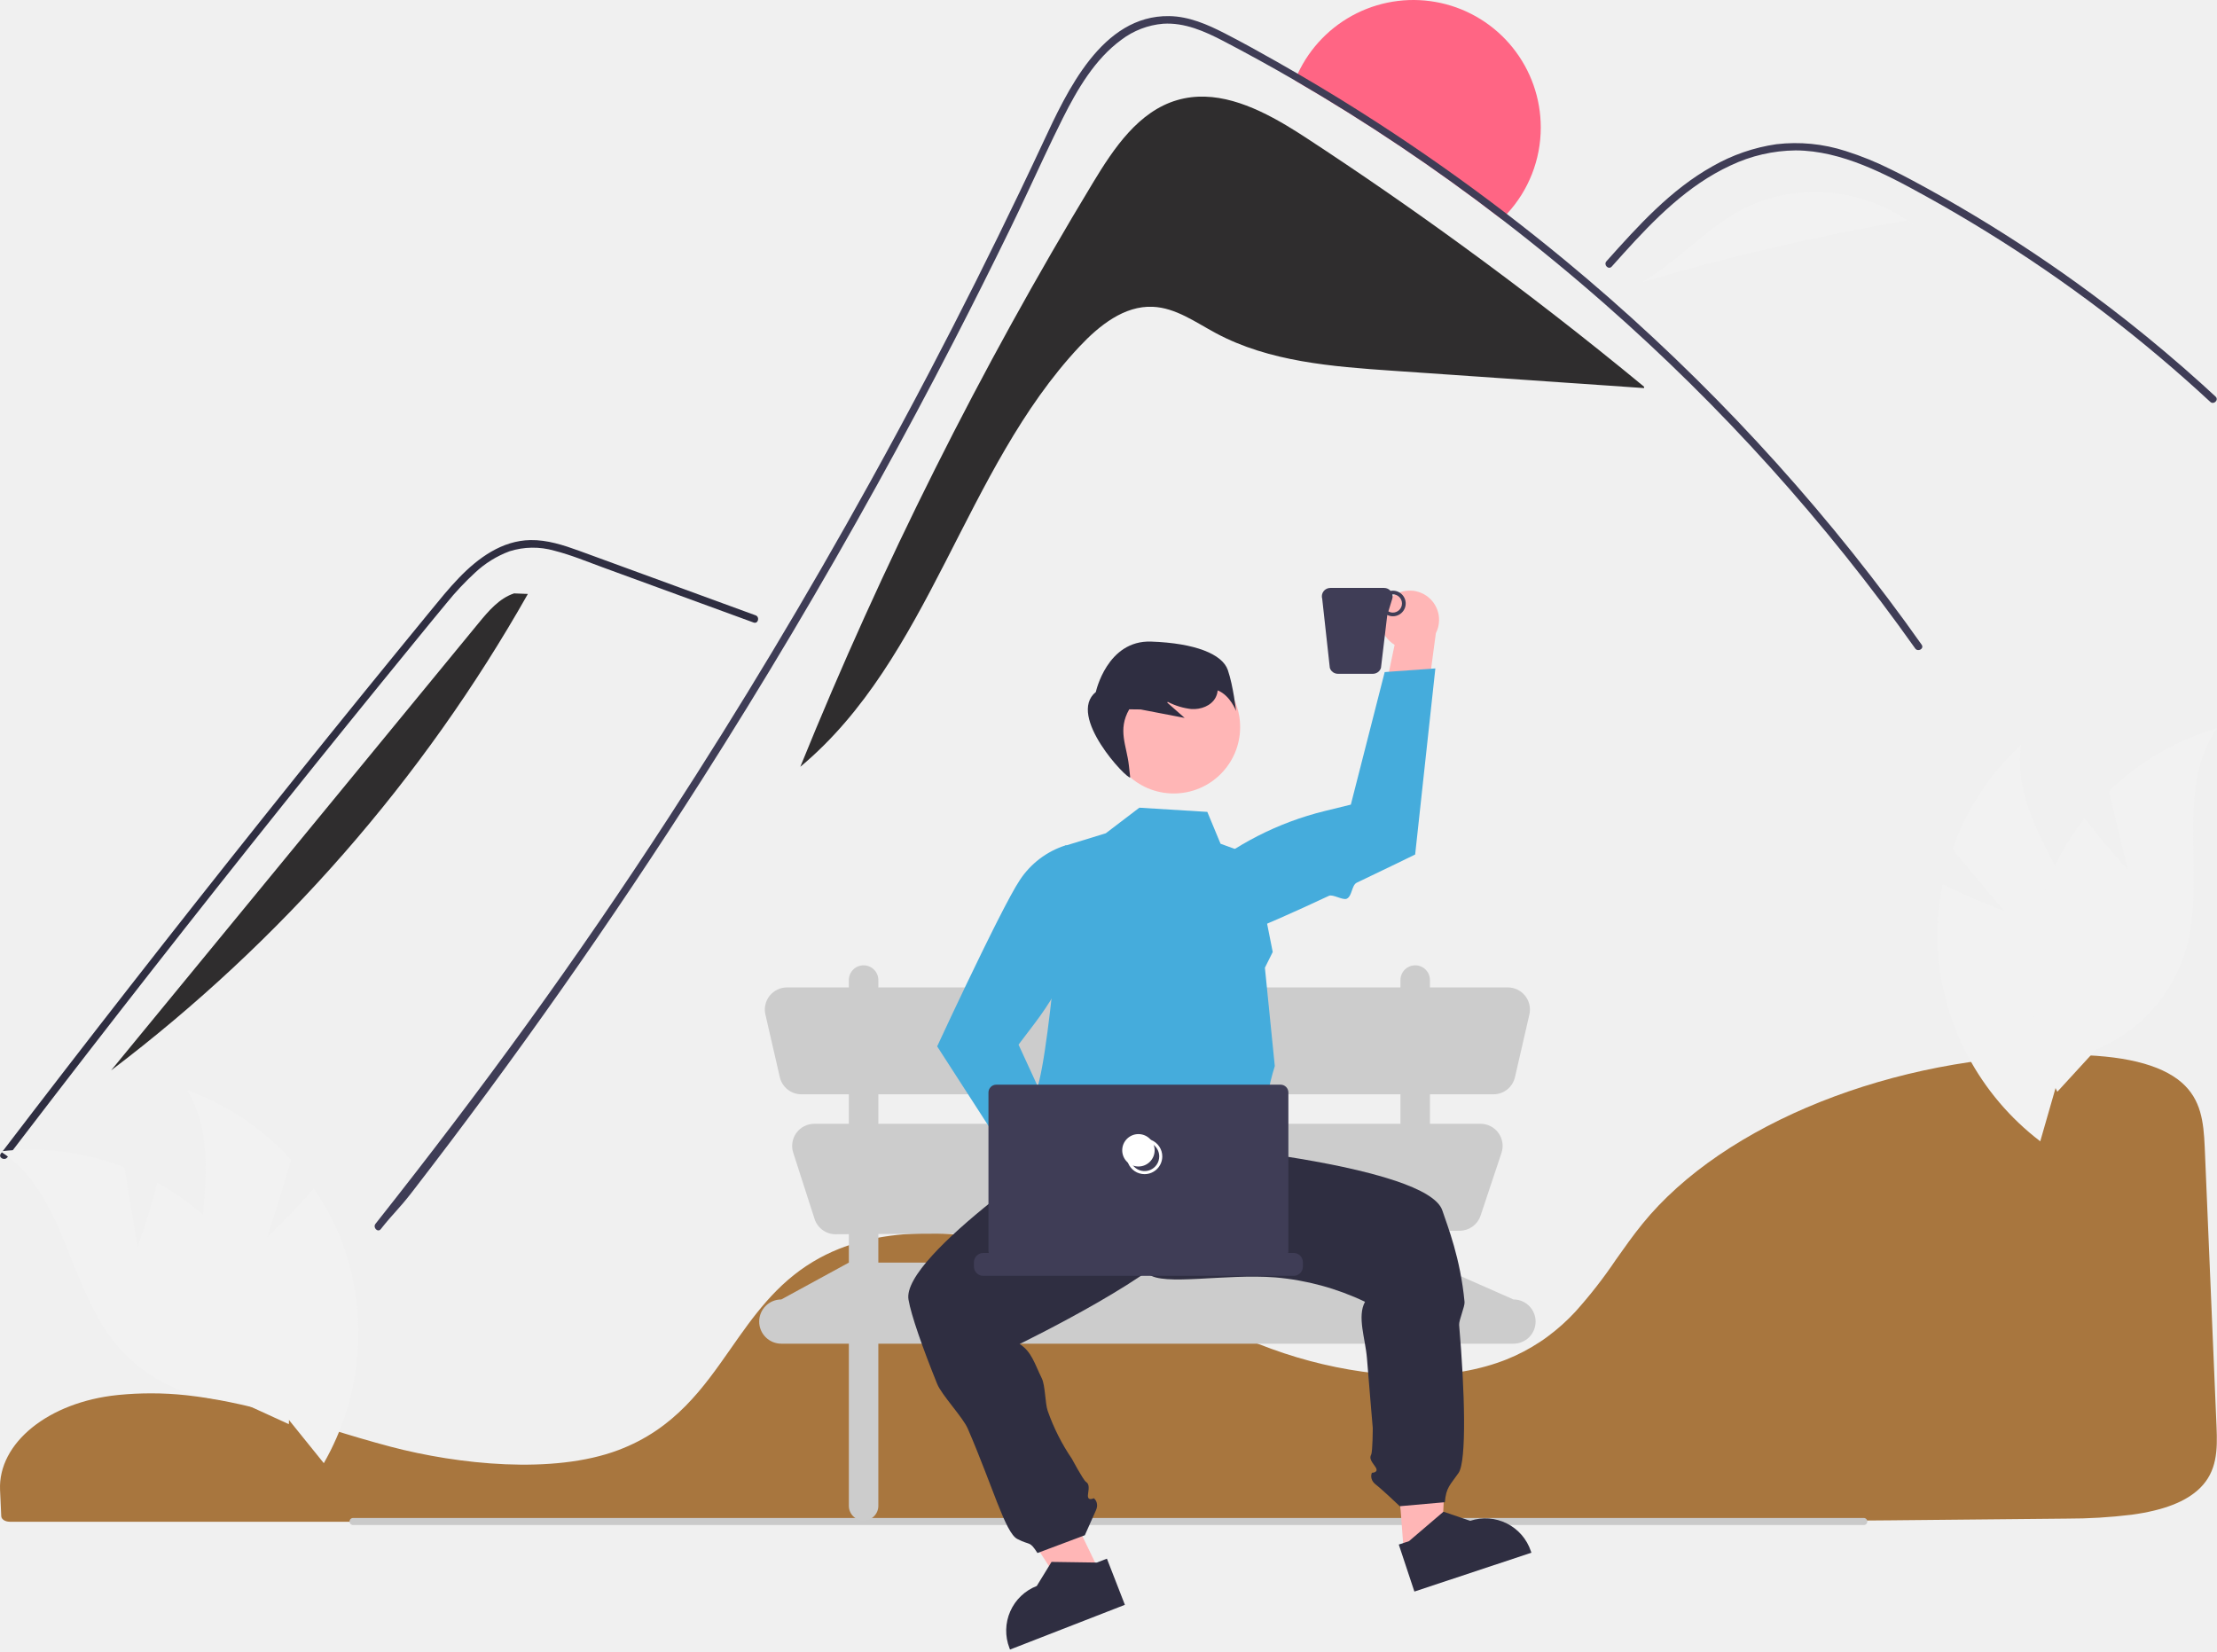
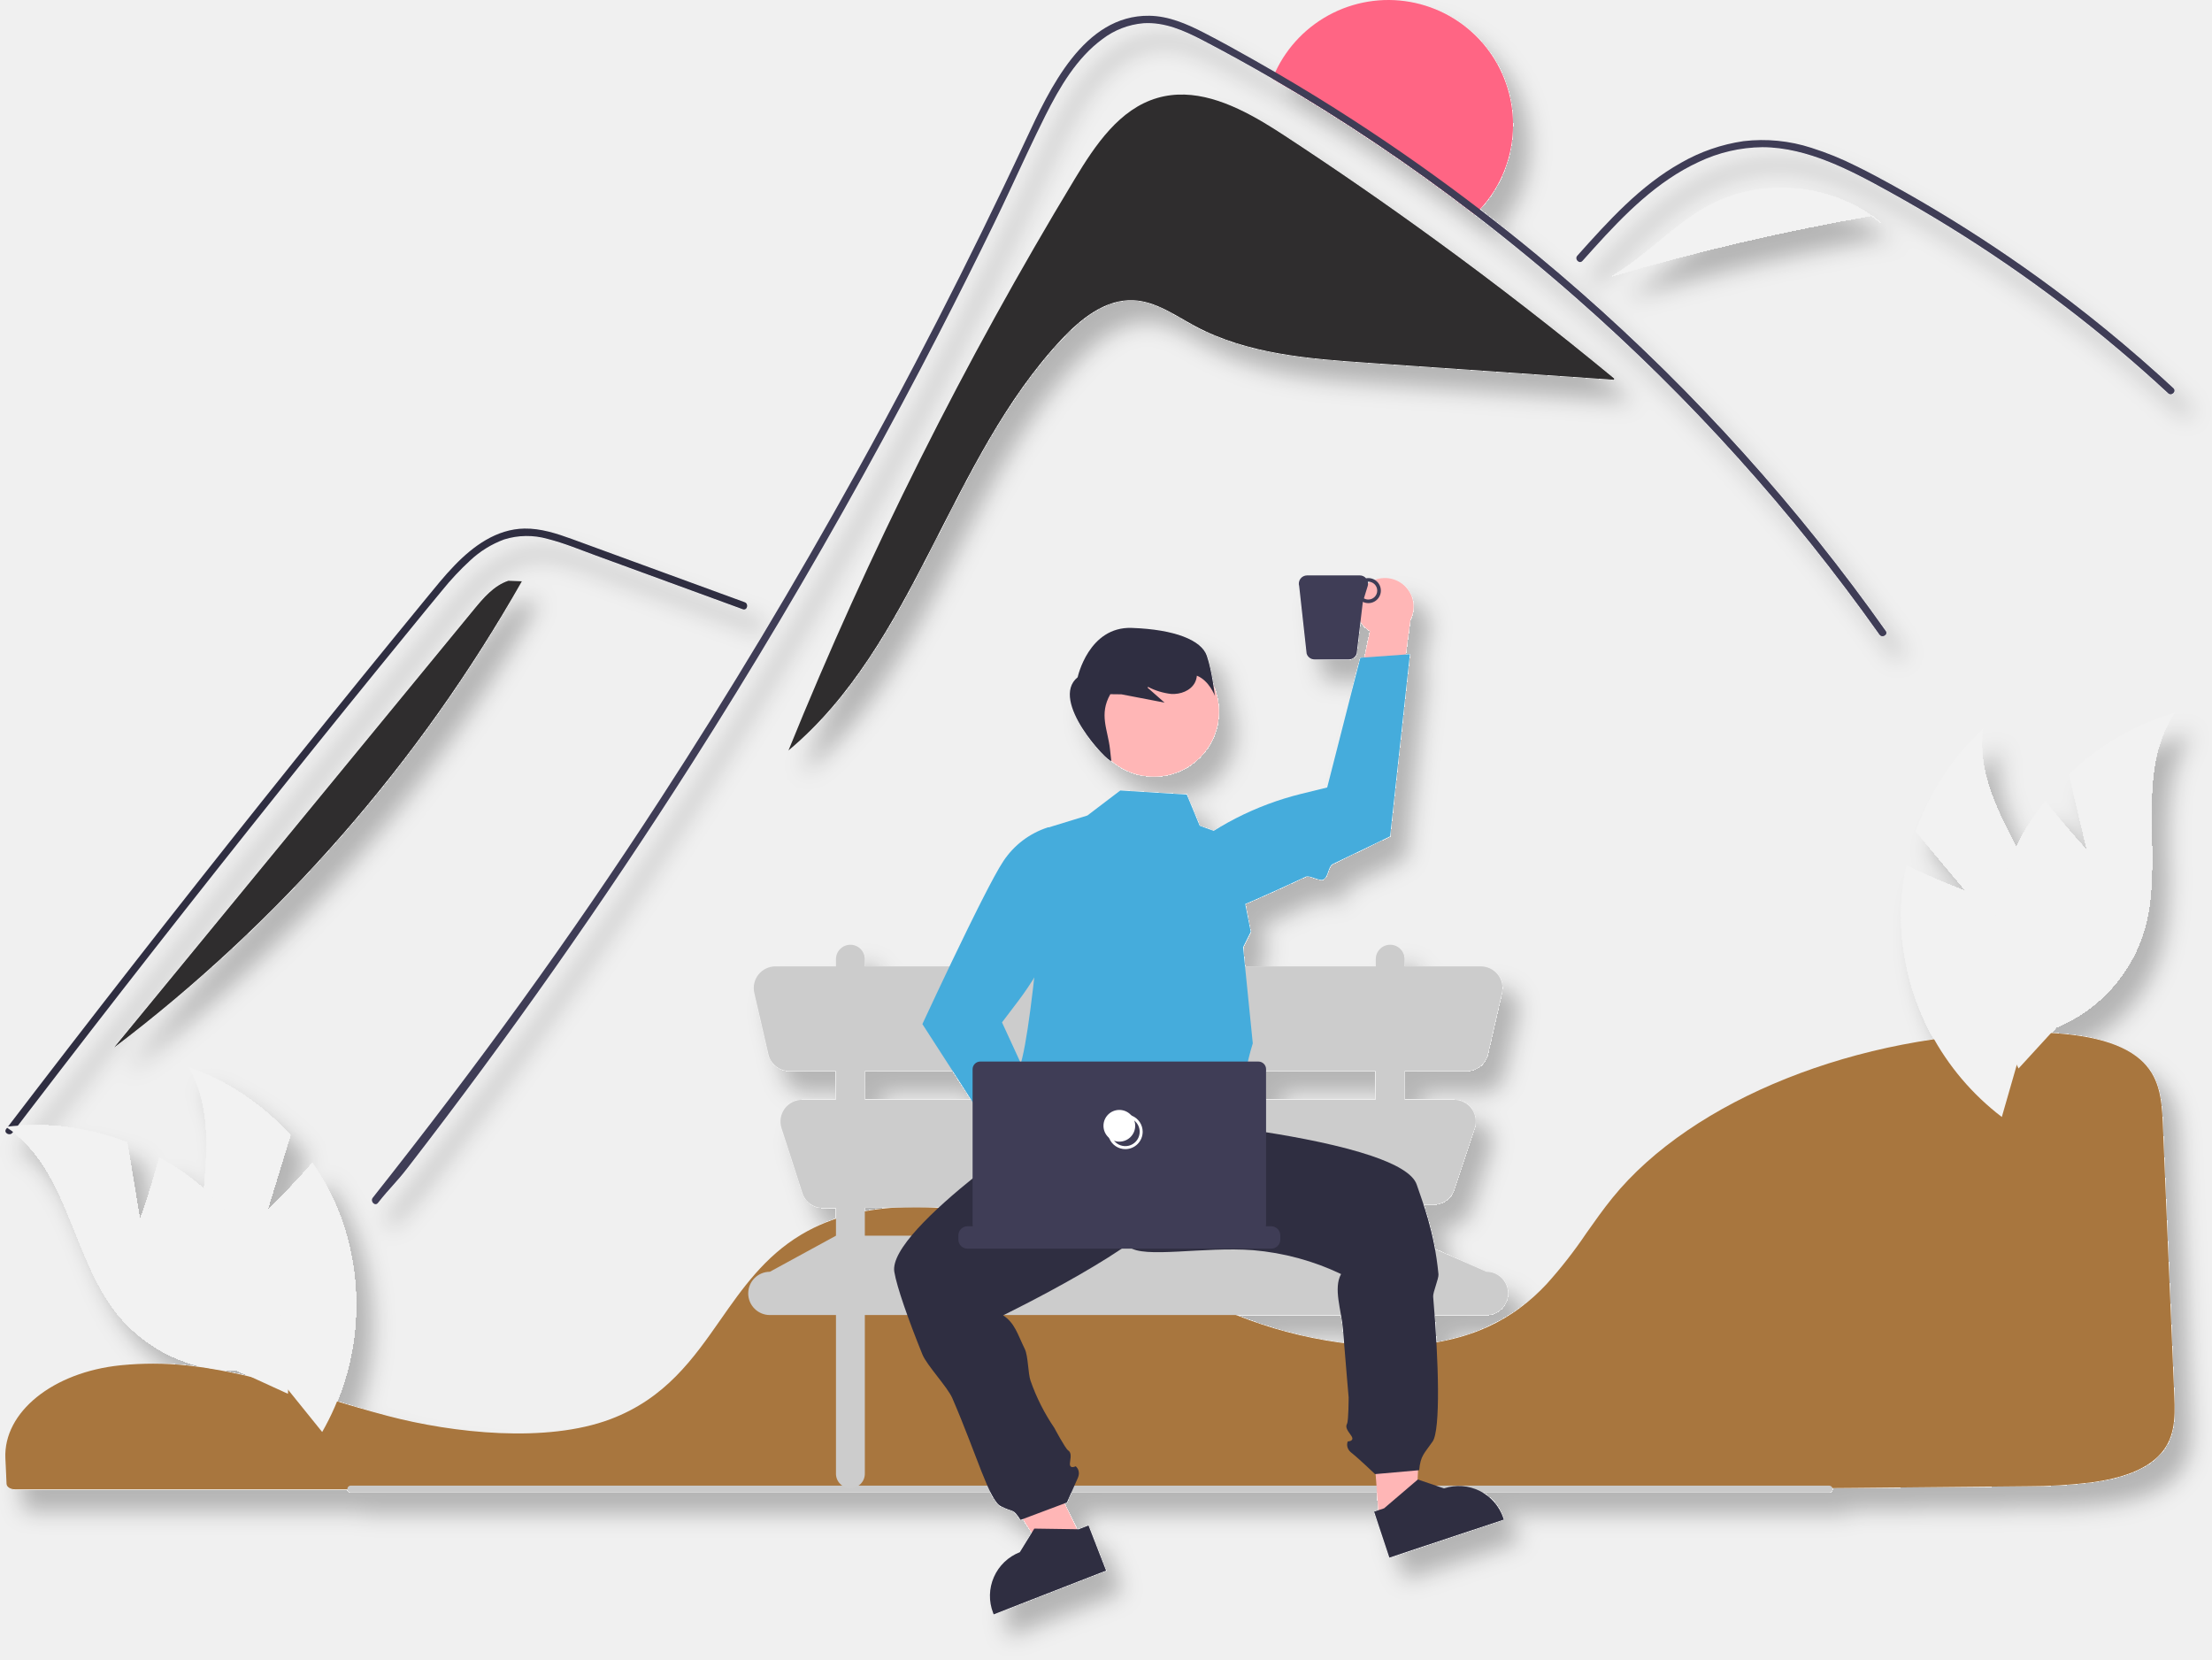
- <svg xmlns="http://www.w3.org/2000/svg" width="408" height="304" viewBox="0 0 408 304" fill="none">
-   <path d="M27.796 256.438C25.835 256.438 23.869 256.531 21.95 256.719L21.671 256.746C8.94 258.041 -0.372 265.558 0.011 274.23L0.085 275.798C0.134 276.789 0.186 277.855 0.229 279.037C0.252 279.62 0.943 280.068 1.803 280.068H314.946C337.025 279.914 359.023 279.719 380.326 279.491C384.324 279.5 388.319 279.262 392.288 278.777C398.208 277.97 402.317 276.372 404.851 273.889H404.852C408.003 270.81 408.102 266.933 407.912 262.553C407.523 253.709 407.138 244.418 406.754 235.155C406.415 226.991 406.077 218.849 405.739 211.054C405.53 206.428 405.066 202.345 401.488 199.225C397.609 195.85 390.536 194.139 380.463 194.139C380.341 194.139 380.22 194.139 380.097 194.14C348.531 194.269 317.253 206.764 302.268 225.233C300.542 227.359 298.934 229.636 297.379 231.838C295.106 235.219 292.597 238.435 289.871 241.463C288.357 243.095 286.697 244.584 284.911 245.914C284.789 246.01 284.65 246.114 284.503 246.213C284.166 246.465 283.814 246.709 283.47 246.926C281.485 248.25 279.364 249.36 277.145 250.237L276.923 250.322C276.757 250.391 276.576 250.46 276.395 250.522C275.116 250.994 273.811 251.396 272.488 251.724C266.776 253.174 260.281 253.521 253.183 252.756C246.628 252.026 240.184 250.514 233.988 248.253C227.416 245.862 221.265 242.881 215.316 239.998C212.702 238.731 210 237.422 207.3 236.181C206.793 235.947 206.294 235.719 205.787 235.491C202.49 234.012 199.501 232.79 196.65 231.756C189.644 229.197 182.315 227.634 174.875 227.113C167.024 226.618 160.106 227.552 154.317 229.88C152.709 230.526 151.154 231.297 149.667 232.187C142.81 236.286 138.583 242.336 134.495 248.187C129.41 255.464 124.152 262.99 113.77 266.891C101.79 271.397 84.303 269.525 71.93 266.269C68.041 265.246 64.156 264.068 60.398 262.929C58.881 262.469 57.362 262.012 55.843 261.558C52.856 260.67 50.413 259.99 48.152 259.416L47.437 259.233C47.039 259.134 46.641 259.034 46.235 258.939C43.55 258.29 41.049 257.78 38.586 257.378L38.003 257.28C36.835 257.103 35.743 256.955 34.671 256.831L34.244 256.782C32.102 256.551 29.95 256.436 27.796 256.438Z" fill="#A8763E" />
-   <path d="M64.322 280.027C64.322 279.855 64.389 279.689 64.511 279.567C64.632 279.445 64.797 279.376 64.969 279.376H343.003C343.174 279.377 343.338 279.445 343.459 279.567C343.58 279.689 343.648 279.853 343.648 280.025C343.648 280.196 343.58 280.361 343.459 280.482C343.338 280.604 343.174 280.672 343.003 280.673H64.969C64.798 280.673 64.633 280.604 64.512 280.483C64.391 280.362 64.323 280.198 64.322 280.027Z" fill="#CACACA" />
-   <path d="M283.551 23.45C283.56 29.36 281.329 35.053 277.307 39.382C277.002 39.714 276.68 40.036 276.353 40.346C264.234 31.018 251.523 22.484 238.301 14.798C238.464 14.384 238.639 13.975 238.829 13.572C241.079 8.729 244.915 4.798 249.702 2.43C254.49 0.063 259.942 -0.6 265.157 0.552C270.372 1.704 275.038 4.601 278.382 8.765C281.727 12.929 283.55 18.11 283.551 23.45Z" fill="#FF6584" />
-   <path d="M302.571 71.179L302.55 71.424C287.125 70.362 271.702 69.298 256.281 68.232C245.139 67.463 233.61 66.592 223.764 61.318C220.027 59.318 216.387 56.648 212.148 56.463C206.89 56.229 202.303 59.906 198.696 63.742C177.376 86.451 171.203 121.175 147.284 141.122C162.369 103.92 180.38 67.972 201.148 33.617C204.983 27.27 209.533 20.492 216.654 18.422C223.448 16.444 230.401 19.331 236.655 23.036C237.996 23.832 239.303 24.666 240.567 25.494C250.206 31.803 259.686 38.354 269.009 45.146C280.456 53.477 291.644 62.155 302.571 71.179Z" fill="#2F2D2E" />
-   <path d="M352.458 119.344C335.971 96.073 316.816 74.811 295.385 55.994C289.223 50.578 282.879 45.362 276.353 40.346C264.234 31.018 251.523 22.484 238.301 14.798C233.964 12.281 229.576 9.864 225.137 7.546C221.688 5.754 218.016 4.114 214.039 4.37C211.256 4.608 208.598 5.63 206.373 7.317C201.485 10.886 198.249 16.46 195.585 21.772C193.253 26.431 191.079 31.182 188.861 35.906C187.919 37.916 186.976 39.921 186.001 41.915C182.601 48.9 179.121 55.847 175.561 62.756C170.974 71.659 166.253 80.494 161.401 89.263C151.207 107.695 140.449 125.795 129.129 143.563C112.489 169.677 94.687 195 75.723 219.531C73.397 222.533 72.438 223.231 70.078 226.211C69.534 226.908 68.564 225.928 69.103 225.236C88.778 200.369 105.908 176.875 123.179 150.275C136.201 130.219 148.508 109.718 160.098 88.772C163.82 82.055 167.463 75.295 171.028 68.493C176.798 57.482 182.368 46.367 187.739 35.148C189.155 32.195 190.557 29.231 191.945 26.256C196.353 16.814 202.771 2.773 215.167 2.964C218.812 3.019 222.195 4.495 225.388 6.13C228.641 7.802 231.833 9.579 235.021 11.382C236.296 12.101 237.565 12.831 238.829 13.572C243.837 16.482 248.769 19.513 253.627 22.666C261.735 27.924 269.628 33.496 277.307 39.382C280.952 42.177 284.542 45.036 288.078 47.958C310.266 66.314 330.216 87.219 347.516 110.24C349.603 113.013 351.646 115.817 353.646 118.652C354.158 119.377 352.965 120.063 352.458 119.344Z" fill="#3F3D56" />
-   <path d="M296.612 49.06C297.332 48.257 298.048 47.454 298.773 46.651C304.489 40.329 310.623 34.08 318.473 30.456C322.216 28.673 326.302 27.726 330.447 27.68C334.732 27.694 338.921 28.818 342.88 30.392C344.752 31.139 346.583 31.988 348.386 32.892C350.446 33.929 352.469 35.035 354.483 36.149C358.264 38.241 361.995 40.425 365.677 42.701C373.004 47.229 380.102 52.103 386.97 57.322C390.53 60.029 394.017 62.825 397.43 65.709C400.605 68.388 403.716 71.139 406.762 73.963C407.413 74.564 408.386 73.591 407.735 72.99C406.932 72.242 406.12 71.499 405.308 70.765C403.014 68.691 400.683 66.657 398.316 64.663C393.999 61.02 389.57 57.518 385.029 54.157C377.968 48.926 370.664 44.051 363.118 39.531C359.346 37.273 355.523 35.111 351.648 33.043C350.478 32.419 349.294 31.809 348.097 31.231C345.38 29.861 342.557 28.712 339.655 27.795C335.545 26.465 331.196 26.038 326.906 26.542C322.763 27.145 318.772 28.526 315.142 30.612C307.435 34.92 301.457 41.581 295.639 48.082C295.052 48.743 296.02 49.72 296.612 49.06Z" fill="#3F3D56" />
-   <path d="M138.687 114.573L120.218 107.818L111.048 104.464C108.061 103.372 105.082 102.128 101.994 101.346C99.311 100.579 96.463 100.616 93.8 101.45C91.426 102.329 89.252 103.677 87.409 105.412C85.526 107.146 83.773 109.018 82.167 111.011C80.17 113.41 78.203 115.834 76.227 118.251C68.073 128.224 59.971 138.24 51.923 148.299C43.876 158.358 35.882 168.46 27.942 178.605C19.982 188.774 12.077 198.986 4.227 209.241C3.265 210.497 2.305 211.754 1.345 213.011C0.814 213.706 -0.382 213.021 0.156 212.316C8.064 201.959 16.027 191.644 24.046 181.371C32.084 171.073 40.177 160.82 48.326 150.61C56.475 140.4 64.679 130.234 72.938 120.113C74.995 117.592 77.056 115.073 79.121 112.557C80.862 110.435 82.584 108.289 84.494 106.314C88 102.688 92.38 99.484 97.623 99.397C100.706 99.346 103.689 100.324 106.553 101.36C109.641 102.477 112.721 103.615 115.805 104.743L134.403 111.545L139.053 113.246C139.878 113.548 139.522 114.878 138.687 114.573Z" fill="#2F2E41" />
-   <path d="M320.903 38.411C330.289 33.587 342.309 34.532 350.934 40.558C334.482 43.397 318.211 47.194 302.204 51.932C308.851 48.036 314.051 41.933 320.903 38.411Z" fill="#F2F2F2" />
-   <path d="M351.026 40.542L352.833 42.011C352.222 41.496 351.586 41.014 350.934 40.559C350.964 40.553 350.995 40.547 351.026 40.542Z" fill="#F2F2F2" />
-   <path d="M88.104 114.641C89.922 112.428 91.888 110.11 94.607 109.211L97.146 109.312C77.82 143.462 51.718 173.303 20.442 197.002C42.996 169.548 65.55 142.094 88.104 114.641Z" fill="#2F2D2E" />
-   <path d="M278.532 239.158L263.158 232.375V226.544L268.637 226.514C269.487 226.509 270.314 226.238 271.003 225.739C271.691 225.24 272.206 224.538 272.475 223.731L276.324 212.184C276.528 211.572 276.583 210.921 276.486 210.283C276.389 209.646 276.142 209.041 275.764 208.517C275.387 207.994 274.891 207.568 274.317 207.274C273.743 206.981 273.108 206.827 272.463 206.827H263.158V201.401H274.84C275.76 201.401 276.654 201.089 277.374 200.515C278.095 199.942 278.599 199.141 278.806 198.243L281.456 186.713C281.593 186.116 281.594 185.497 281.459 184.9C281.323 184.303 281.055 183.745 280.674 183.266C280.293 182.787 279.809 182.401 279.257 182.135C278.706 181.869 278.102 181.731 277.49 181.731H263.158V180.375C263.158 179.655 262.872 178.965 262.363 178.456C261.854 177.948 261.164 177.662 260.445 177.662C259.725 177.662 259.035 177.948 258.526 178.456C258.017 178.965 257.732 179.655 257.732 180.375V181.731H161.643V180.375C161.643 179.655 161.358 178.965 160.849 178.456C160.34 177.948 159.65 177.662 158.93 177.662C158.211 177.662 157.521 177.948 157.012 178.456C156.503 178.965 156.217 179.655 156.217 180.375V181.731H144.824C144.212 181.731 143.608 181.869 143.057 182.135C142.506 182.401 142.021 182.787 141.64 183.266C141.259 183.745 140.991 184.303 140.855 184.9C140.72 185.497 140.721 186.116 140.858 186.713L143.509 198.243C143.715 199.141 144.219 199.942 144.94 200.515C145.66 201.089 146.554 201.401 147.475 201.401H156.217V206.827H149.851C149.21 206.827 148.577 206.979 148.006 207.27C147.434 207.561 146.939 207.982 146.562 208.501C146.184 209.019 145.934 209.62 145.833 210.253C145.731 210.886 145.781 211.535 145.978 212.145L149.906 224.337C150.171 225.161 150.692 225.878 151.393 226.385C152.093 226.893 152.937 227.164 153.802 227.159L156.217 227.145V232.375L143.782 239.158C143.248 239.158 142.719 239.263 142.225 239.468C141.731 239.672 141.283 239.972 140.905 240.35C140.527 240.728 140.227 241.177 140.022 241.67C139.818 242.164 139.713 242.693 139.713 243.228C139.713 244.307 140.141 245.342 140.905 246.105C141.668 246.869 142.703 247.297 143.782 247.297H156.217V277.141C156.217 277.861 156.503 278.551 157.012 279.06C157.521 279.569 158.211 279.854 158.93 279.854C159.65 279.854 160.34 279.569 160.849 279.06C161.358 278.551 161.643 277.861 161.643 277.141V247.297H257.732V277.141C257.732 277.861 258.017 278.551 258.526 279.06C259.035 279.569 259.725 279.854 260.445 279.854C261.164 279.854 261.854 279.569 262.363 279.06C262.872 278.551 263.158 277.861 263.158 277.141V247.297H278.532C279.611 247.297 280.646 246.869 281.41 246.105C282.173 245.342 282.602 244.307 282.602 243.228C282.602 242.693 282.496 242.164 282.292 241.67C282.087 241.177 281.787 240.728 281.41 240.35C281.032 239.972 280.583 239.672 280.089 239.468C279.596 239.263 279.066 239.158 278.532 239.158ZM161.643 201.401H257.732V206.827H161.643V201.401ZM161.643 232.375V227.115L257.732 226.575V232.375H161.643Z" fill="#CCCCCC" />
-   <path d="M49.238 227.646L53.589 213.478C48.354 207.717 41.793 203.32 34.473 200.671C41.624 212.517 34.695 227.972 37.583 241.505C38.516 245.719 40.385 249.669 43.052 253.062C45.719 256.456 49.115 259.205 52.989 261.107L59.591 269.288C63.052 263.241 65.161 256.515 65.773 249.575C66.385 242.634 65.484 235.644 63.134 229.085C61.779 225.418 59.968 221.937 57.743 218.723C53.82 223.335 49.238 227.646 49.238 227.646Z" fill="#F2F2F2" />
-   <path d="M25.316 229.456L22.892 214.835C15.637 212.013 7.803 211.004 0.071 211.897C11.754 219.311 12.445 236.234 21.065 247.059C23.779 250.414 27.214 253.116 31.114 254.964C35.015 256.812 39.281 257.758 43.597 257.733L53.154 262.11C53.555 255.154 52.443 248.194 49.895 241.709C47.347 235.225 43.424 229.369 38.395 224.547C35.547 221.87 32.374 219.561 28.949 217.677C27.495 223.555 25.316 229.456 25.316 229.456Z" fill="#F2F2F2" />
-   <path d="M368.823 167.661L359.306 156.298C361.889 148.955 366.226 142.354 371.939 137.067C369.956 150.762 382.349 162.307 384.95 175.898C385.728 180.143 385.542 184.509 384.404 188.672C383.266 192.835 381.206 196.689 378.376 199.948L375.473 210.051C369.934 205.826 365.376 200.449 362.114 194.292C358.852 188.136 356.964 181.345 356.58 174.388C356.402 170.484 356.718 166.572 357.518 162.746C362.926 165.47 368.823 167.661 368.823 167.661Z" fill="#F2F2F2" />
-   <path d="M391.567 160.028L388.116 145.614C393.703 140.194 400.529 136.219 408 134.036C400.118 145.409 406.061 161.269 402.327 174.593C401.131 178.74 399.017 182.565 396.142 185.783C393.266 189.002 389.704 191.533 385.717 193.187L378.614 200.936C375.54 194.683 373.859 187.838 373.685 180.873C373.511 173.908 374.85 166.988 377.608 160.59C379.191 157.016 381.218 153.655 383.64 150.588C387.266 155.438 391.567 160.028 391.567 160.028Z" fill="#F2F2F2" />
-   <path d="M203.702 292.064L197.45 295.08L182.843 272.402L192.069 267.951L203.702 292.064Z" fill="#FFB6B6" />
-   <path d="M204.406 200.79L198.85 209.173C198.85 209.173 165.813 231.051 167.193 239.189C167.675 242.036 169.771 248.024 172.468 254.698C173.296 256.749 177.19 260.825 178.102 262.933C182.709 273.58 185.003 282.098 187.215 283.238C189.672 284.511 189.421 283.501 190.926 285.823L199.644 282.554C199.644 282.554 201.002 279.506 201.676 277.996C202.35 276.487 201.293 275.736 201.293 275.736C201.293 275.736 200.013 276.418 200.235 274.985C200.458 273.552 200.381 273.1 199.852 272.724C199.324 272.349 197.278 268.509 197.278 268.509C195.41 265.768 193.909 262.795 192.813 259.664C192.327 258.291 192.375 254.999 191.723 253.671C190.35 250.872 189.864 248.806 187.645 247.351C187.645 247.351 215.578 233.78 218.199 227.289C220.82 220.799 218.123 199.395 218.123 199.395L204.406 200.79Z" fill="#2F2E41" />
-   <path d="M207.016 295.358L185.877 303.591L185.773 303.323C184.923 301.141 184.975 298.711 185.917 296.567C186.859 294.423 188.614 292.741 190.796 291.891L190.797 291.891L193.517 287.458L201.862 287.581L203.708 286.863L207.016 295.358Z" fill="#2F2E41" />
-   <path d="M256.331 259.048L266.546 258.275L265.273 285.22L258.352 285.743L256.331 259.048Z" fill="#FFB6B6" />
-   <path d="M200.201 208.203C197.852 197.861 204.471 228.699 211.335 234.464C214.035 236.731 225.334 234.385 234.689 235.1C240.421 235.589 246.017 237.109 251.209 239.587C249.716 242.307 251.278 246.365 251.568 250.014C252.098 256.67 252.631 262.791 252.631 262.791C252.631 262.791 252.626 267.142 252.335 267.722C252.044 268.301 252.189 268.736 253.058 269.898C253.926 271.059 252.476 271.057 252.476 271.057C252.476 271.057 251.895 272.217 253.199 273.233C254.503 274.25 257.598 277.211 257.598 277.211L265.9 276.474C266.139 273.716 266.856 273.354 268.428 271.076C269.924 268.921 269.581 255.986 268.527 243.846C268.456 243.023 269.603 240.435 269.526 239.623C268.747 231.477 266.452 225.83 265.44 222.782C264.742 220.68 261.389 218.866 256.858 217.338C256.166 217.105 255.447 216.879 254.706 216.659C242.21 212.952 223.4 211.131 223.4 211.131L213.114 201.983L200.201 208.203Z" fill="#2F2E41" />
-   <path d="M257.421 284.265L259.3 283.641L265.647 278.221L270.57 279.899L270.571 279.898C272.793 279.161 275.218 279.336 277.311 280.386C279.405 281.435 280.995 283.274 281.733 285.496L281.824 285.768L260.294 292.917L257.421 284.265Z" fill="#2F2E41" />
-   <path d="M209.679 148.653L203.501 153.358L196.049 155.647C196.049 155.647 192.969 198.978 190.193 201.754C187.418 204.53 189.921 204.604 189.363 208.21C188.806 211.816 187.45 219.207 187.45 219.207C206.186 229.125 222.338 229.391 235.312 217.786C235.478 217.068 235.394 216.315 235.073 215.651C234.753 214.988 234.215 214.454 233.549 214.138C231.134 212.857 235.775 206.877 233.802 205.877C231.828 204.877 234.604 196.203 234.604 196.203L232.783 178.105L234.222 175.212L230.711 157.511L224.62 155.286L222.186 149.424L209.679 148.653Z" fill="#45ACDC" />
-   <path d="M216.005 146.034C222.754 146.034 228.226 140.563 228.226 133.813C228.226 127.063 222.754 121.592 216.005 121.592C209.255 121.592 203.783 127.063 203.783 133.813C203.783 140.563 209.255 146.034 216.005 146.034Z" fill="#FFB6B6" />
-   <path d="M205.809 225.667C205.837 224.884 205.692 224.105 205.386 223.384C205.08 222.664 204.62 222.019 204.038 221.495C203.456 220.971 202.766 220.582 202.017 220.354C201.268 220.126 200.478 220.064 199.702 220.175L190.995 203.25L186.144 211.869L195.156 226.62C195.428 227.91 196.163 229.056 197.222 229.84C198.282 230.624 199.593 230.992 200.906 230.875C202.219 230.757 203.443 230.162 204.347 229.202C205.25 228.243 205.771 226.985 205.809 225.667H205.809Z" fill="#FFB6B6" />
-   <path d="M191.145 221.526L172.468 192.58L172.53 192.447C172.6 192.294 176.829 183.16 180.927 174.794C181.559 173.505 182.186 172.235 182.796 171.019C183.059 170.494 183.318 169.98 183.573 169.477C185.294 166.084 186.798 163.279 187.695 161.947C189.681 158.935 192.637 156.692 196.072 155.592L196.159 155.57L196.241 155.604C197.922 156.313 199.311 157.574 200.179 159.178C201.047 160.782 201.342 162.635 201.016 164.429C199.396 173.086 195.786 181.247 190.471 188.269L187.444 192.26L197.966 215.136L191.145 221.526Z" fill="#45ACDC" />
-   <path d="M239.781 232.319V233.097C239.781 233.552 239.6 233.989 239.278 234.311C238.956 234.633 238.52 234.814 238.064 234.814H180.952C180.496 234.814 180.059 234.633 179.737 234.311C179.415 233.989 179.234 233.552 179.234 233.097V232.319C179.234 231.864 179.415 231.427 179.737 231.105C180.059 230.783 180.496 230.602 180.952 230.602H181.966C181.93 230.477 181.911 230.347 181.91 230.217V201.067C181.911 200.685 182.062 200.319 182.332 200.049C182.602 199.779 182.969 199.627 183.35 199.627H235.665C236.047 199.627 236.413 199.779 236.683 200.049C236.953 200.319 237.105 200.685 237.105 201.067V230.217C237.106 230.347 237.087 230.477 237.05 230.602H238.064C238.52 230.602 238.956 230.783 239.278 231.105C239.6 231.427 239.781 231.864 239.781 232.319Z" fill="#3F3D56" />
-   <path d="M210.633 216.096C209.988 216.096 209.357 215.905 208.82 215.546C208.283 215.187 207.865 214.677 207.618 214.081C207.371 213.485 207.306 212.828 207.432 212.195C207.558 211.562 207.869 210.98 208.325 210.524C208.782 210.067 209.363 209.757 209.996 209.631C210.63 209.505 211.286 209.569 211.882 209.816C212.479 210.063 212.988 210.482 213.347 211.019C213.706 211.555 213.897 212.186 213.897 212.832C213.896 213.697 213.552 214.527 212.94 215.139C212.328 215.751 211.499 216.095 210.633 216.096ZM210.633 210.13C210.099 210.13 209.577 210.289 209.132 210.586C208.688 210.883 208.342 211.305 208.137 211.798C207.933 212.292 207.879 212.835 207.984 213.359C208.088 213.883 208.345 214.364 208.723 214.742C209.101 215.12 209.582 215.377 210.106 215.481C210.63 215.586 211.173 215.532 211.667 215.328C212.161 215.123 212.582 214.777 212.879 214.333C213.176 213.889 213.335 213.366 213.335 212.832C213.334 212.116 213.049 211.429 212.542 210.923C212.036 210.416 211.349 210.131 210.633 210.13Z" fill="white" />
-   <path d="M209.508 214.689C211.155 214.689 212.491 213.354 212.491 211.707C212.491 210.059 211.155 208.724 209.508 208.724C207.861 208.724 206.525 210.059 206.525 211.707C206.525 213.354 207.861 214.689 209.508 214.689Z" fill="white" />
-   <path d="M255.368 110.57C254.854 111.16 254.475 111.856 254.259 112.609C254.043 113.362 253.994 114.153 254.117 114.926C254.239 115.699 254.53 116.436 254.968 117.085C255.406 117.734 255.981 118.279 256.653 118.682L252.76 137.313L261.956 133.672L264.243 116.538C264.845 115.364 264.995 114.012 264.666 112.735C264.336 111.459 263.55 110.347 262.456 109.612C261.362 108.876 260.036 108.567 258.73 108.744C257.424 108.921 256.227 109.57 255.368 110.57L255.368 110.57Z" fill="#FFB6B6" />
-   <path d="M264.153 123.02L260.434 157.268L260.302 157.332C260.193 157.386 255.482 159.697 249.698 162.449C248.723 162.913 248.863 164.924 247.843 165.405C247.141 165.736 245.286 164.535 244.576 164.867C238.254 167.823 231.862 170.697 229.315 171.476C225.876 172.566 222.167 172.447 218.805 171.138L218.724 171.101L218.682 171.022C217.823 169.413 217.538 167.559 217.874 165.766C218.21 163.974 219.147 162.349 220.53 161.16C227.239 155.455 235.183 151.388 243.733 149.28L248.599 148.086L254.829 123.69L264.153 123.02Z" fill="#45ACDC" />
-   <path d="M243.33 110.214L244.73 122.914C244.827 123.231 245.024 123.508 245.29 123.705C245.557 123.902 245.88 124.008 246.211 124.008H252.662C252.994 124.008 253.316 123.902 253.583 123.705C253.85 123.508 254.046 123.231 254.144 122.914L255.303 113.18C255.638 113.344 256.006 113.426 256.379 113.42C256.751 113.414 257.117 113.319 257.446 113.144C257.775 112.969 258.057 112.718 258.271 112.412C258.484 112.107 258.621 111.755 258.672 111.386C258.722 111.016 258.685 110.641 258.562 110.289C258.439 109.937 258.234 109.62 257.964 109.362C257.695 109.105 257.368 108.916 257.011 108.809C256.654 108.703 256.276 108.683 255.91 108.751C255.765 108.58 255.585 108.443 255.382 108.349C255.179 108.255 254.958 108.207 254.734 108.207H244.812C244.57 108.207 244.33 108.264 244.114 108.374C243.897 108.483 243.709 108.642 243.565 108.837C243.421 109.032 243.325 109.258 243.284 109.497C243.243 109.736 243.259 109.982 243.33 110.214ZM255.506 112.521L256.215 110.214C256.298 109.947 256.306 109.664 256.239 109.393C256.269 109.391 256.298 109.384 256.329 109.384C256.774 109.384 257.202 109.561 257.517 109.876C257.832 110.192 258.01 110.619 258.01 111.065C258.01 111.511 257.832 111.938 257.517 112.254C257.202 112.569 256.774 112.746 256.329 112.746C256.039 112.744 255.756 112.667 255.506 112.521Z" fill="#3F3D56" />
-   <path d="M225.959 123.314C224.954 120.39 219.951 118.362 211.84 118.08C203.729 117.798 201.671 127.356 201.671 127.356C196.257 131.749 207.453 143.508 207.995 143.085L207.751 140.875C207.348 137.216 205.634 134.36 207.814 130.546L209.907 130.57C212.609 131.09 215.312 131.61 218.015 132.129L214.815 129.312L214.905 129.172C216.267 129.881 217.748 130.331 219.273 130.499C220.993 130.6 222.873 129.915 223.697 128.402C223.917 127.986 224.051 127.531 224.092 127.062C226.412 127.988 227.472 130.848 227.472 130.848C227.472 130.848 226.964 126.238 225.959 123.314Z" fill="#2F2E41" />
+ <svg xmlns="http://www.w3.org/2000/svg" width="416" height="312" viewBox="0 0 416 312" fill="none">
+   <g filter="url(#filter0_d_605_97)">
+     <path d="M28.796 256.438C26.835 256.438 24.869 256.531 22.95 256.719L22.671 256.746C9.94 258.041 0.628 265.558 1.011 274.23L1.085 275.798C1.134 276.789 1.186 277.855 1.229 279.037C1.252 279.62 1.943 280.068 2.803 280.068H315.946C338.025 279.914 360.023 279.719 381.326 279.491C385.324 279.5 389.319 279.262 393.288 278.777C399.208 277.97 403.317 276.372 405.851 273.889H405.852C409.003 270.81 409.102 266.933 408.912 262.553C408.523 253.709 408.138 244.418 407.754 235.155C407.415 226.991 407.077 218.849 406.739 211.054C406.53 206.428 406.066 202.345 402.488 199.225C398.609 195.85 391.536 194.139 381.463 194.139C381.341 194.139 381.22 194.139 381.097 194.14C349.531 194.269 318.253 206.764 303.268 225.233C301.542 227.359 299.934 229.636 298.379 231.838C296.106 235.219 293.597 238.435 290.871 241.463C289.357 243.095 287.697 244.584 285.911 245.914C285.789 246.01 285.65 246.114 285.503 246.213C285.166 246.465 284.814 246.709 284.47 246.926C282.485 248.25 280.364 249.36 278.145 250.237L277.923 250.322C277.757 250.391 277.576 250.46 277.395 250.522C276.116 250.994 274.811 251.396 273.488 251.724C267.776 253.174 261.281 253.521 254.183 252.756C247.628 252.026 241.184 250.514 234.988 248.253C228.416 245.862 222.265 242.881 216.316 239.998C213.702 238.731 211 237.422 208.3 236.181C207.793 235.947 207.294 235.719 206.787 235.491C203.49 234.012 200.501 232.79 197.65 231.756C190.644 229.197 183.315 227.634 175.875 227.113C168.024 226.618 161.106 227.552 155.317 229.88C153.709 230.526 152.154 231.297 150.667 232.187C143.81 236.286 139.583 242.336 135.495 248.187C130.41 255.464 125.152 262.99 114.77 266.891C102.79 271.397 85.303 269.525 72.93 266.269C69.041 265.246 65.156 264.068 61.398 262.929C59.881 262.469 58.362 262.012 56.843 261.558C53.856 260.67 51.413 259.99 49.152 259.416L48.437 259.233C48.039 259.134 47.641 259.034 47.235 258.939C44.55 258.29 42.049 257.78 39.586 257.378L39.003 257.28C37.835 257.103 36.743 256.955 35.671 256.831L35.244 256.782C33.102 256.551 30.95 256.436 28.796 256.438Z" fill="#A8763E" />
+     <path d="M65.322 280.027C65.322 279.855 65.389 279.689 65.511 279.567C65.632 279.445 65.797 279.376 65.969 279.376H344.003C344.174 279.377 344.338 279.445 344.459 279.567C344.58 279.689 344.648 279.853 344.648 280.025C344.648 280.196 344.58 280.361 344.459 280.482C344.338 280.604 344.174 280.672 344.003 280.673H65.969C65.798 280.673 65.633 280.604 65.512 280.483C65.391 280.362 65.323 280.198 65.322 280.027Z" fill="#CACACA" />
+     <path d="M284.551 23.45C284.56 29.36 282.329 35.053 278.307 39.382C278.001 39.714 277.68 40.036 277.353 40.346C265.234 31.018 252.523 22.484 239.301 14.798C239.464 14.384 239.639 13.975 239.829 13.572C242.079 8.729 245.915 4.798 250.702 2.43C255.49 0.063 260.942 -0.6 266.157 0.552C271.372 1.704 276.038 4.601 279.382 8.765C282.727 12.929 284.55 18.11 284.551 23.45Z" fill="#FF6584" />
+     <path d="M303.571 71.179L303.55 71.424C288.125 70.362 272.702 69.298 257.281 68.232C246.139 67.463 234.61 66.592 224.764 61.318C221.027 59.318 217.387 56.648 213.148 56.463C207.89 56.229 203.303 59.906 199.696 63.742C178.376 86.451 172.203 121.175 148.284 141.122C163.369 103.92 181.38 67.972 202.148 33.617C205.983 27.27 210.533 20.492 217.654 18.422C224.448 16.444 231.401 19.331 237.655 23.036C238.996 23.832 240.303 24.666 241.568 25.494C251.206 31.803 260.686 38.354 270.009 45.146C281.456 53.477 292.644 62.155 303.571 71.179Z" fill="#2F2D2E" />
+     <path d="M353.458 119.344C336.971 96.073 317.816 74.811 296.385 55.994C290.222 50.578 283.879 45.362 277.353 40.346C265.234 31.018 252.523 22.484 239.301 14.798C234.964 12.281 230.576 9.864 226.137 7.546C222.688 5.754 219.016 4.114 215.039 4.37C212.256 4.608 209.598 5.63 207.372 7.317C202.485 10.886 199.249 16.46 196.584 21.772C194.253 26.431 192.079 31.182 189.861 35.906C188.918 37.916 187.976 39.921 187.001 41.915C183.601 48.9 180.121 55.847 176.561 62.756C171.974 71.659 167.253 80.494 162.401 89.263C152.206 107.695 141.449 125.795 130.129 143.563C113.489 169.677 95.687 195 76.723 219.531C74.396 222.533 73.437 223.231 71.078 226.211C70.533 226.908 69.564 225.928 70.103 225.236C89.778 200.369 106.908 176.875 124.179 150.275C137.201 130.219 149.508 109.718 161.098 88.772C164.82 82.055 168.463 75.295 172.028 68.493C177.798 57.482 183.368 46.367 188.739 35.148C190.155 32.195 191.557 29.231 192.945 26.256C197.353 16.814 203.771 2.773 216.166 2.964C219.811 3.019 223.195 4.495 226.388 6.13C229.641 7.802 232.833 9.579 236.021 11.382C237.296 12.101 238.565 12.831 239.829 13.572C244.836 16.482 249.769 19.513 254.627 22.666C262.735 27.924 270.628 33.496 278.307 39.382C281.952 42.177 285.542 45.036 289.078 47.958C311.266 66.314 331.216 87.219 348.516 110.24C350.603 113.013 352.646 115.817 354.646 118.652C355.158 119.377 353.964 120.063 353.458 119.344Z" fill="#3F3D56" />
+     <path d="M297.612 49.06C298.332 48.257 299.048 47.454 299.773 46.651C305.489 40.329 311.623 34.08 319.473 30.456C323.216 28.673 327.302 27.726 331.448 27.68C335.733 27.694 339.921 28.818 343.88 30.392C345.752 31.139 347.583 31.988 349.386 32.892C351.446 33.929 353.469 35.035 355.483 36.149C359.264 38.241 362.995 40.425 366.678 42.701C374.004 47.229 381.102 52.103 387.97 57.322C391.53 60.029 395.017 62.825 398.43 65.709C401.605 68.388 404.716 71.139 407.762 73.963C408.413 74.564 409.386 73.591 408.735 72.99C407.932 72.242 407.12 71.499 406.308 70.765C404.014 68.691 401.683 66.657 399.316 64.663C394.999 61.02 390.57 57.518 386.029 54.157C378.968 48.926 371.665 44.051 364.118 39.531C360.346 37.273 356.523 35.111 352.648 33.043C351.478 32.419 350.294 31.809 349.097 31.231C346.38 29.861 343.557 28.712 340.655 27.795C336.545 26.465 332.196 26.038 327.906 26.542C323.763 27.145 319.772 28.526 316.142 30.612C308.435 34.92 302.457 41.581 296.639 48.082C296.052 48.743 297.02 49.72 297.612 49.06Z" fill="#3F3D56" />
+     <path d="M139.687 114.573L121.218 107.818L112.048 104.464C109.061 103.372 106.082 102.128 102.995 101.346C100.312 100.579 97.463 100.616 94.8 101.45C92.426 102.329 90.252 103.677 88.409 105.412C86.526 107.146 84.774 109.018 83.167 111.011C81.17 113.41 79.203 115.834 77.228 118.251C69.073 128.224 60.972 138.24 52.924 148.299C44.876 158.358 36.882 168.46 28.942 178.605C20.982 188.774 13.078 198.986 5.227 209.241C4.266 210.497 3.305 211.754 2.345 213.011C1.815 213.706 0.619 213.021 1.156 212.316C9.064 201.959 17.028 191.644 25.046 181.371C33.084 171.073 41.177 160.82 49.326 150.61C57.475 140.4 65.679 130.234 73.938 120.113C75.996 117.592 78.057 115.073 80.121 112.557C81.862 110.435 83.584 108.289 85.494 106.314C89 102.688 93.38 99.484 98.623 99.397C101.706 99.346 104.689 100.324 107.553 101.36C110.641 102.477 113.721 103.615 116.805 104.743L135.403 111.545L140.053 113.246C140.878 113.548 140.522 114.878 139.687 114.573Z" fill="#2F2E41" />
+     <path d="M321.903 38.411C331.289 33.587 343.309 34.532 351.934 40.558C335.482 43.397 319.211 47.194 303.204 51.932C309.851 48.036 315.051 41.933 321.903 38.411Z" fill="#F2F2F2" />
+     <path d="M352.026 40.542L353.833 42.011C353.222 41.496 352.586 41.014 351.934 40.559C351.964 40.553 351.995 40.547 352.026 40.542Z" fill="#F2F2F2" />
+     <path d="M89.104 114.641C90.922 112.428 92.888 110.11 95.607 109.211L98.146 109.312C78.82 143.462 52.718 173.303 21.442 197.002C43.996 169.548 66.55 142.094 89.104 114.641Z" fill="#2F2D2E" />
+     <path d="M279.532 239.158L264.158 232.375V226.544L269.637 226.514C270.487 226.509 271.315 226.238 272.003 225.739C272.691 225.24 273.206 224.538 273.475 223.731L277.324 212.184C277.528 211.572 277.584 210.921 277.486 210.283C277.389 209.646 277.142 209.041 276.765 208.517C276.388 207.994 275.892 207.568 275.318 207.274C274.744 206.981 274.108 206.827 273.463 206.827H264.158V201.401H275.84C276.761 201.401 277.654 201.089 278.375 200.515C279.095 199.942 279.6 199.141 279.806 198.243L282.457 186.713C282.594 186.116 282.594 185.497 282.459 184.9C282.324 184.303 282.055 183.745 281.674 183.266C281.293 182.787 280.809 182.401 280.258 182.135C279.706 181.869 279.102 181.731 278.49 181.731H264.158V180.375C264.158 179.655 263.872 178.965 263.363 178.456C262.855 177.948 262.164 177.662 261.445 177.662C260.725 177.662 260.035 177.948 259.526 178.456C259.018 178.965 258.732 179.655 258.732 180.375V181.731H162.644V180.375C162.644 179.655 162.358 178.965 161.849 178.456C161.34 177.948 160.65 177.662 159.93 177.662C159.211 177.662 158.521 177.948 158.012 178.456C157.503 178.965 157.217 179.655 157.217 180.375V181.731H145.824C145.212 181.731 144.608 181.869 144.057 182.135C143.506 182.401 143.022 182.787 142.64 183.266C142.259 183.745 141.991 184.303 141.856 184.9C141.72 185.497 141.721 186.116 141.858 186.713L144.509 198.243C144.715 199.141 145.22 199.942 145.94 200.515C146.66 201.089 147.554 201.401 148.475 201.401H157.217V206.827H150.851C150.21 206.827 149.578 206.979 149.006 207.27C148.434 207.561 147.939 207.982 147.562 208.501C147.184 209.019 146.934 209.62 146.833 210.253C146.731 210.886 146.781 211.535 146.978 212.145L150.906 224.337C151.172 225.161 151.692 225.878 152.393 226.385C153.094 226.893 153.938 227.164 154.803 227.159L157.217 227.145V232.375L144.783 239.158C144.248 239.158 143.719 239.263 143.225 239.468C142.731 239.672 142.283 239.972 141.905 240.35C141.527 240.728 141.227 241.177 141.023 241.67C140.818 242.164 140.713 242.693 140.713 243.228C140.713 244.307 141.142 245.342 141.905 246.105C142.668 246.869 143.703 247.297 144.783 247.297H157.217V277.141C157.217 277.861 157.503 278.551 158.012 279.06C158.521 279.569 159.211 279.854 159.931 279.854C160.65 279.854 161.34 279.569 161.849 279.06C162.358 278.551 162.644 277.861 162.644 277.141V247.297H258.732V277.141C258.732 277.861 259.018 278.551 259.526 279.06C260.035 279.569 260.725 279.854 261.445 279.854C262.164 279.854 262.855 279.569 263.363 279.06C263.872 278.551 264.158 277.861 264.158 277.141V247.297H279.532C280.611 247.297 281.647 246.869 282.41 246.105C283.173 245.342 283.602 244.307 283.602 243.228C283.602 242.693 283.496 242.164 283.292 241.67C283.087 241.177 282.788 240.728 282.41 240.35C282.032 239.972 281.583 239.672 281.089 239.468C280.596 239.263 280.067 239.158 279.532 239.158ZM162.644 201.401H258.732V206.827H162.644V201.401ZM162.644 232.375V227.115L258.732 226.575V232.375H162.644Z" fill="#CCCCCC" />
+     <path d="M50.239 227.646L54.589 213.478C49.355 207.717 42.793 203.32 35.474 200.671C42.624 212.517 35.695 227.972 38.583 241.505C39.516 245.719 41.385 249.669 44.052 253.062C46.719 256.456 50.115 259.205 53.99 261.107L60.592 269.288C64.053 263.241 66.162 256.515 66.773 249.575C67.385 242.634 66.484 235.644 64.134 229.085C62.779 225.418 60.968 221.937 58.743 218.723C54.82 223.335 50.239 227.646 50.239 227.646Z" fill="#F2F2F2" />
+     <path d="M26.317 229.456L23.892 214.835C16.637 212.013 8.803 211.004 1.071 211.897C12.755 219.311 13.445 236.234 22.065 247.059C24.779 250.414 28.214 253.116 32.114 254.964C36.015 256.812 40.281 257.758 44.597 257.733L54.154 262.11C54.555 255.154 53.444 248.194 50.896 241.709C48.348 235.225 44.424 229.369 39.395 224.547C36.548 221.87 33.374 219.561 29.949 217.677C28.495 223.555 26.317 229.456 26.317 229.456Z" fill="#F2F2F2" />
+     <path d="M369.823 167.661L360.306 156.298C362.889 148.955 367.226 142.354 372.939 137.067C370.956 150.762 383.349 162.307 385.95 175.898C386.728 180.143 386.542 184.509 385.404 188.672C384.266 192.835 382.206 196.689 379.376 199.948L376.473 210.051C370.934 205.826 366.376 200.449 363.114 194.292C359.852 188.136 357.964 181.345 357.58 174.388C357.402 170.484 357.718 166.572 358.518 162.746C363.926 165.47 369.823 167.661 369.823 167.661Z" fill="#F2F2F2" />
+     <path d="M392.567 160.028L389.116 145.614C394.703 140.194 401.529 136.219 409 134.036C401.118 145.409 407.061 161.269 403.327 174.593C402.131 178.74 400.017 182.565 397.142 185.783C394.266 189.002 390.704 191.533 386.717 193.187L379.614 200.936C376.54 194.683 374.859 187.838 374.685 180.873C374.511 173.908 375.85 166.988 378.608 160.59C380.191 157.016 382.218 153.655 384.64 150.588C388.266 155.438 392.567 160.028 392.567 160.028Z" fill="#F2F2F2" />
+     <path d="M204.702 292.064L198.45 295.08L183.843 272.402L193.069 267.951L204.702 292.064Z" fill="#FFB6B6" />
+     <path d="M205.406 200.79L199.85 209.173C199.85 209.173 166.813 231.051 168.192 239.189C168.675 242.036 170.771 248.024 173.468 254.698C174.296 256.749 178.189 260.825 179.102 262.933C183.709 273.58 186.003 282.098 188.215 283.238C190.672 284.511 190.42 283.501 191.926 285.823L200.644 282.554C200.644 282.554 202.001 279.506 202.676 277.996C203.35 276.487 202.293 275.736 202.293 275.736C202.293 275.736 201.013 276.418 201.235 274.985C201.457 273.552 201.381 273.1 200.852 272.724C200.323 272.349 198.277 268.509 198.277 268.509C196.41 265.768 194.909 262.795 193.813 259.664C193.326 258.291 193.375 254.999 192.723 253.671C191.35 250.872 190.864 248.806 188.645 247.351C188.645 247.351 216.578 233.78 219.199 227.289C221.82 220.799 219.123 199.395 219.123 199.395L205.406 200.79Z" fill="#2F2E41" />
+     <path d="M208.016 295.358L186.877 303.591L186.773 303.323C185.923 301.141 185.975 298.711 186.917 296.567C187.859 294.423 189.614 292.741 191.796 291.891L191.796 291.891L194.517 287.458L202.862 287.581L204.707 286.863L208.016 295.358Z" fill="#2F2E41" />
+     <path d="M257.331 259.048L267.545 258.275L266.273 285.22L259.351 285.743L257.331 259.048Z" fill="#FFB6B6" />
+     <path d="M201.201 208.203C198.852 197.861 205.471 228.699 212.336 234.464C215.035 236.731 226.334 234.385 235.689 235.1C241.421 235.589 247.017 237.109 252.209 239.587C250.716 242.307 252.278 246.365 252.568 250.014C253.098 256.67 253.631 262.791 253.631 262.791C253.631 262.791 253.626 267.142 253.335 267.722C253.045 268.301 253.189 268.736 254.058 269.898C254.927 271.059 253.476 271.057 253.476 271.057C253.476 271.057 252.895 272.217 254.199 273.233C255.503 274.25 258.598 277.211 258.598 277.211L266.9 276.474C267.14 273.716 267.856 273.354 269.428 271.076C270.924 268.921 270.582 255.986 269.527 243.846C269.456 243.023 270.603 240.435 270.526 239.623C269.747 231.477 267.452 225.83 266.44 222.782C265.742 220.68 262.389 218.866 257.858 217.338C257.166 217.105 256.447 216.879 255.706 216.659C243.21 212.952 224.4 211.131 224.4 211.131L214.115 201.983L201.201 208.203Z" fill="#2F2E41" />
+     <path d="M258.421 284.265L260.3 283.641L266.647 278.221L271.57 279.899L271.571 279.898C273.793 279.161 276.218 279.336 278.311 280.386C280.405 281.435 281.995 283.274 282.733 285.496L282.824 285.768L261.294 292.917L258.421 284.265Z" fill="#2F2E41" />
+     <path d="M210.68 148.653L204.501 153.358L197.05 155.647C197.05 155.647 193.969 198.978 191.194 201.754C188.418 204.53 190.921 204.604 190.364 208.21C189.806 211.816 188.45 219.207 188.45 219.207C207.186 229.125 223.338 229.391 236.313 217.786C236.479 217.068 236.394 216.315 236.074 215.651C235.753 214.988 235.215 214.454 234.549 214.138C232.135 212.857 236.775 206.877 234.802 205.877C232.829 204.877 235.604 196.203 235.604 196.203L233.783 178.105L235.222 175.212L231.711 157.511L225.62 155.286L223.187 149.424L210.68 148.653Z" fill="#45ACDC" />
+     <path d="M217.005 146.034C223.754 146.034 229.226 140.563 229.226 133.813C229.226 127.063 223.754 121.592 217.005 121.592C210.255 121.592 204.783 127.063 204.783 133.813C204.783 140.563 210.255 146.034 217.005 146.034Z" fill="#FFB6B6" />
+     <path d="M206.809 225.667C206.837 224.884 206.692 224.105 206.386 223.384C206.08 222.664 205.62 222.019 205.038 221.495C204.456 220.971 203.766 220.582 203.017 220.354C202.268 220.126 201.478 220.064 200.702 220.175L191.995 203.25L187.144 211.869L196.156 226.62C196.428 227.91 197.163 229.056 198.222 229.84C199.282 230.624 200.593 230.992 201.906 230.875C203.219 230.757 204.443 230.162 205.347 229.202C206.25 228.243 206.771 226.985 206.809 225.667H206.809Z" fill="#FFB6B6" />
+     <path d="M192.144 221.526L173.468 192.58L173.529 192.447C173.6 192.294 177.829 183.16 181.927 174.794C182.558 173.505 183.186 172.235 183.795 171.019C184.058 170.494 184.317 169.98 184.572 169.477C186.294 166.084 187.797 163.279 188.695 161.947C190.681 158.935 193.637 156.692 197.072 155.592L197.159 155.57L197.241 155.604C198.922 156.313 200.31 157.574 201.178 159.178C202.046 160.782 202.342 162.635 202.016 164.429C200.396 173.086 196.786 181.247 191.471 188.269L188.443 192.26L198.965 215.136L192.144 221.526Z" fill="#45ACDC" />
+     <path d="M240.781 232.319V233.097C240.781 233.552 240.6 233.989 240.278 234.311C239.956 234.633 239.52 234.814 239.064 234.814H181.952C181.496 234.814 181.059 234.633 180.737 234.311C180.415 233.989 180.234 233.552 180.234 233.097V232.319C180.234 231.864 180.415 231.427 180.737 231.105C181.059 230.783 181.496 230.602 181.952 230.602H182.966C182.93 230.477 182.911 230.347 182.91 230.217V201.067C182.911 200.685 183.062 200.319 183.332 200.049C183.602 199.779 183.969 199.627 184.35 199.627H236.665C237.047 199.627 237.413 199.779 237.683 200.049C237.953 200.319 238.105 200.685 238.105 201.067V230.217C238.106 230.347 238.087 230.477 238.05 230.602H239.064C239.52 230.602 239.956 230.783 240.278 231.105C240.6 231.427 240.781 231.864 240.781 232.319Z" fill="#3F3D56" />
+     <path d="M211.633 216.096C210.988 216.096 210.357 215.905 209.82 215.546C209.283 215.187 208.865 214.677 208.618 214.081C208.371 213.485 208.306 212.828 208.432 212.195C208.558 211.562 208.869 210.98 209.325 210.524C209.782 210.067 210.363 209.757 210.996 209.631C211.63 209.505 212.286 209.569 212.882 209.816C213.479 210.063 213.988 210.482 214.347 211.019C214.706 211.555 214.897 212.186 214.897 212.832C214.896 213.697 214.552 214.527 213.94 215.139C213.328 215.751 212.499 216.095 211.633 216.096ZM211.633 210.13C211.099 210.13 210.577 210.289 210.132 210.586C209.688 210.883 209.342 211.305 209.137 211.798C208.933 212.292 208.879 212.835 208.984 213.359C209.088 213.883 209.345 214.364 209.723 214.742C210.101 215.12 210.582 215.377 211.106 215.481C211.63 215.586 212.173 215.532 212.667 215.328C213.161 215.123 213.582 214.777 213.879 214.333C214.176 213.889 214.335 213.366 214.335 212.832C214.334 212.116 214.049 211.429 213.542 210.923C213.036 210.416 212.349 210.131 211.633 210.13Z" fill="white" />
+     <path d="M210.508 214.689C212.155 214.689 213.491 213.354 213.491 211.707C213.491 210.059 212.155 208.724 210.508 208.724C208.861 208.724 207.525 210.059 207.525 211.707C207.525 213.354 208.861 214.689 210.508 214.689Z" fill="white" />
+     <path d="M256.368 110.57C255.854 111.16 255.475 111.856 255.259 112.609C255.043 113.362 254.994 114.153 255.117 114.926C255.239 115.699 255.53 116.436 255.968 117.085C256.406 117.734 256.981 118.279 257.653 118.682L253.76 137.313L262.956 133.672L265.243 116.538C265.845 115.364 265.995 114.012 265.666 112.735C265.336 111.459 264.55 110.347 263.456 109.612C262.362 108.876 261.036 108.567 259.73 108.744C258.424 108.921 257.227 109.57 256.368 110.57L256.368 110.57Z" fill="#FFB6B6" />
+     <path d="M265.152 123.02L261.433 157.268L261.302 157.332C261.193 157.386 256.482 159.697 250.698 162.449C249.722 162.913 249.862 164.924 248.843 165.405C248.14 165.736 246.285 164.535 245.576 164.867C239.254 167.823 232.862 170.697 230.315 171.476C226.875 172.566 223.167 172.447 219.805 171.138L219.724 171.101L219.682 171.022C218.823 169.413 218.538 167.559 218.874 165.766C219.21 163.974 220.147 162.349 221.53 161.16C228.239 155.455 236.183 151.388 244.733 149.28L249.598 148.086L255.829 123.69L265.152 123.02Z" fill="#45ACDC" />
+     <path d="M244.33 110.214L245.73 122.914C245.827 123.231 246.024 123.508 246.29 123.705C246.557 123.902 246.88 124.008 247.211 124.008H253.662C253.994 124.008 254.316 123.902 254.583 123.705C254.85 123.508 255.046 123.231 255.144 122.914L256.303 113.18C256.637 113.344 257.006 113.426 257.379 113.42C257.751 113.414 258.117 113.319 258.446 113.144C258.775 112.969 259.057 112.718 259.27 112.412C259.484 112.107 259.621 111.755 259.672 111.386C259.722 111.016 259.685 110.641 259.562 110.289C259.439 109.937 259.234 109.62 258.964 109.362C258.695 109.105 258.368 108.916 258.011 108.809C257.654 108.703 257.276 108.683 256.91 108.751C256.765 108.58 256.585 108.443 256.382 108.349C256.179 108.255 255.958 108.207 255.734 108.207H245.812C245.569 108.207 245.33 108.264 245.114 108.374C244.897 108.483 244.709 108.642 244.565 108.837C244.421 109.032 244.325 109.258 244.284 109.497C244.243 109.736 244.259 109.982 244.33 110.214ZM256.505 112.521L257.215 110.214C257.298 109.947 257.306 109.664 257.239 109.393C257.269 109.391 257.298 109.384 257.328 109.384C257.774 109.384 258.202 109.561 258.517 109.876C258.832 110.192 259.009 110.619 259.009 111.065C259.009 111.511 258.832 111.938 258.517 112.254C258.202 112.569 257.774 112.746 257.328 112.746C257.039 112.744 256.756 112.667 256.505 112.521Z" fill="#3F3D56" />
+     <path d="M226.959 123.314C225.954 120.39 220.95 118.362 212.839 118.08C204.728 117.798 202.671 127.356 202.671 127.356C197.256 131.749 208.453 143.508 208.995 143.085L208.751 140.875C208.348 137.216 206.634 134.36 208.814 130.546L210.906 130.57C213.609 131.09 216.312 131.61 219.015 132.129L215.815 129.312L215.905 129.172C217.266 129.881 218.747 130.331 220.273 130.499C221.993 130.6 223.873 129.915 224.697 128.402C224.917 127.986 225.051 127.531 225.092 127.062C227.411 127.988 228.472 130.848 228.472 130.848C228.472 130.848 227.964 126.238 226.959 123.314Z" fill="#2F2E41" />
+   </g>
+   <defs>
+     <filter id="filter0_d_605_97" x="0" y="0" width="416" height="311.591" filterUnits="userSpaceOnUse" color-interpolation-filters="sRGB">
+       <feFlood flood-opacity="0" result="BackgroundImageFix" />
+       <feColorMatrix in="SourceAlpha" type="matrix" values="0 0 0 0 0 0 0 0 0 0 0 0 0 0 0 0 0 0 127 0" result="hardAlpha" />
+       <feOffset dx="3" dy="4" />
+       <feGaussianBlur stdDeviation="2" />
+       <feComposite in2="hardAlpha" operator="out" />
+       <feColorMatrix type="matrix" values="0 0 0 0 0 0 0 0 0 0 0 0 0 0 0 0 0 0 0.25 0" />
+       <feBlend mode="normal" in2="BackgroundImageFix" result="effect1_dropShadow_605_97" />
+       <feBlend mode="normal" in="SourceGraphic" in2="effect1_dropShadow_605_97" result="shape" />
+     </filter>
+   </defs>
</svg>
